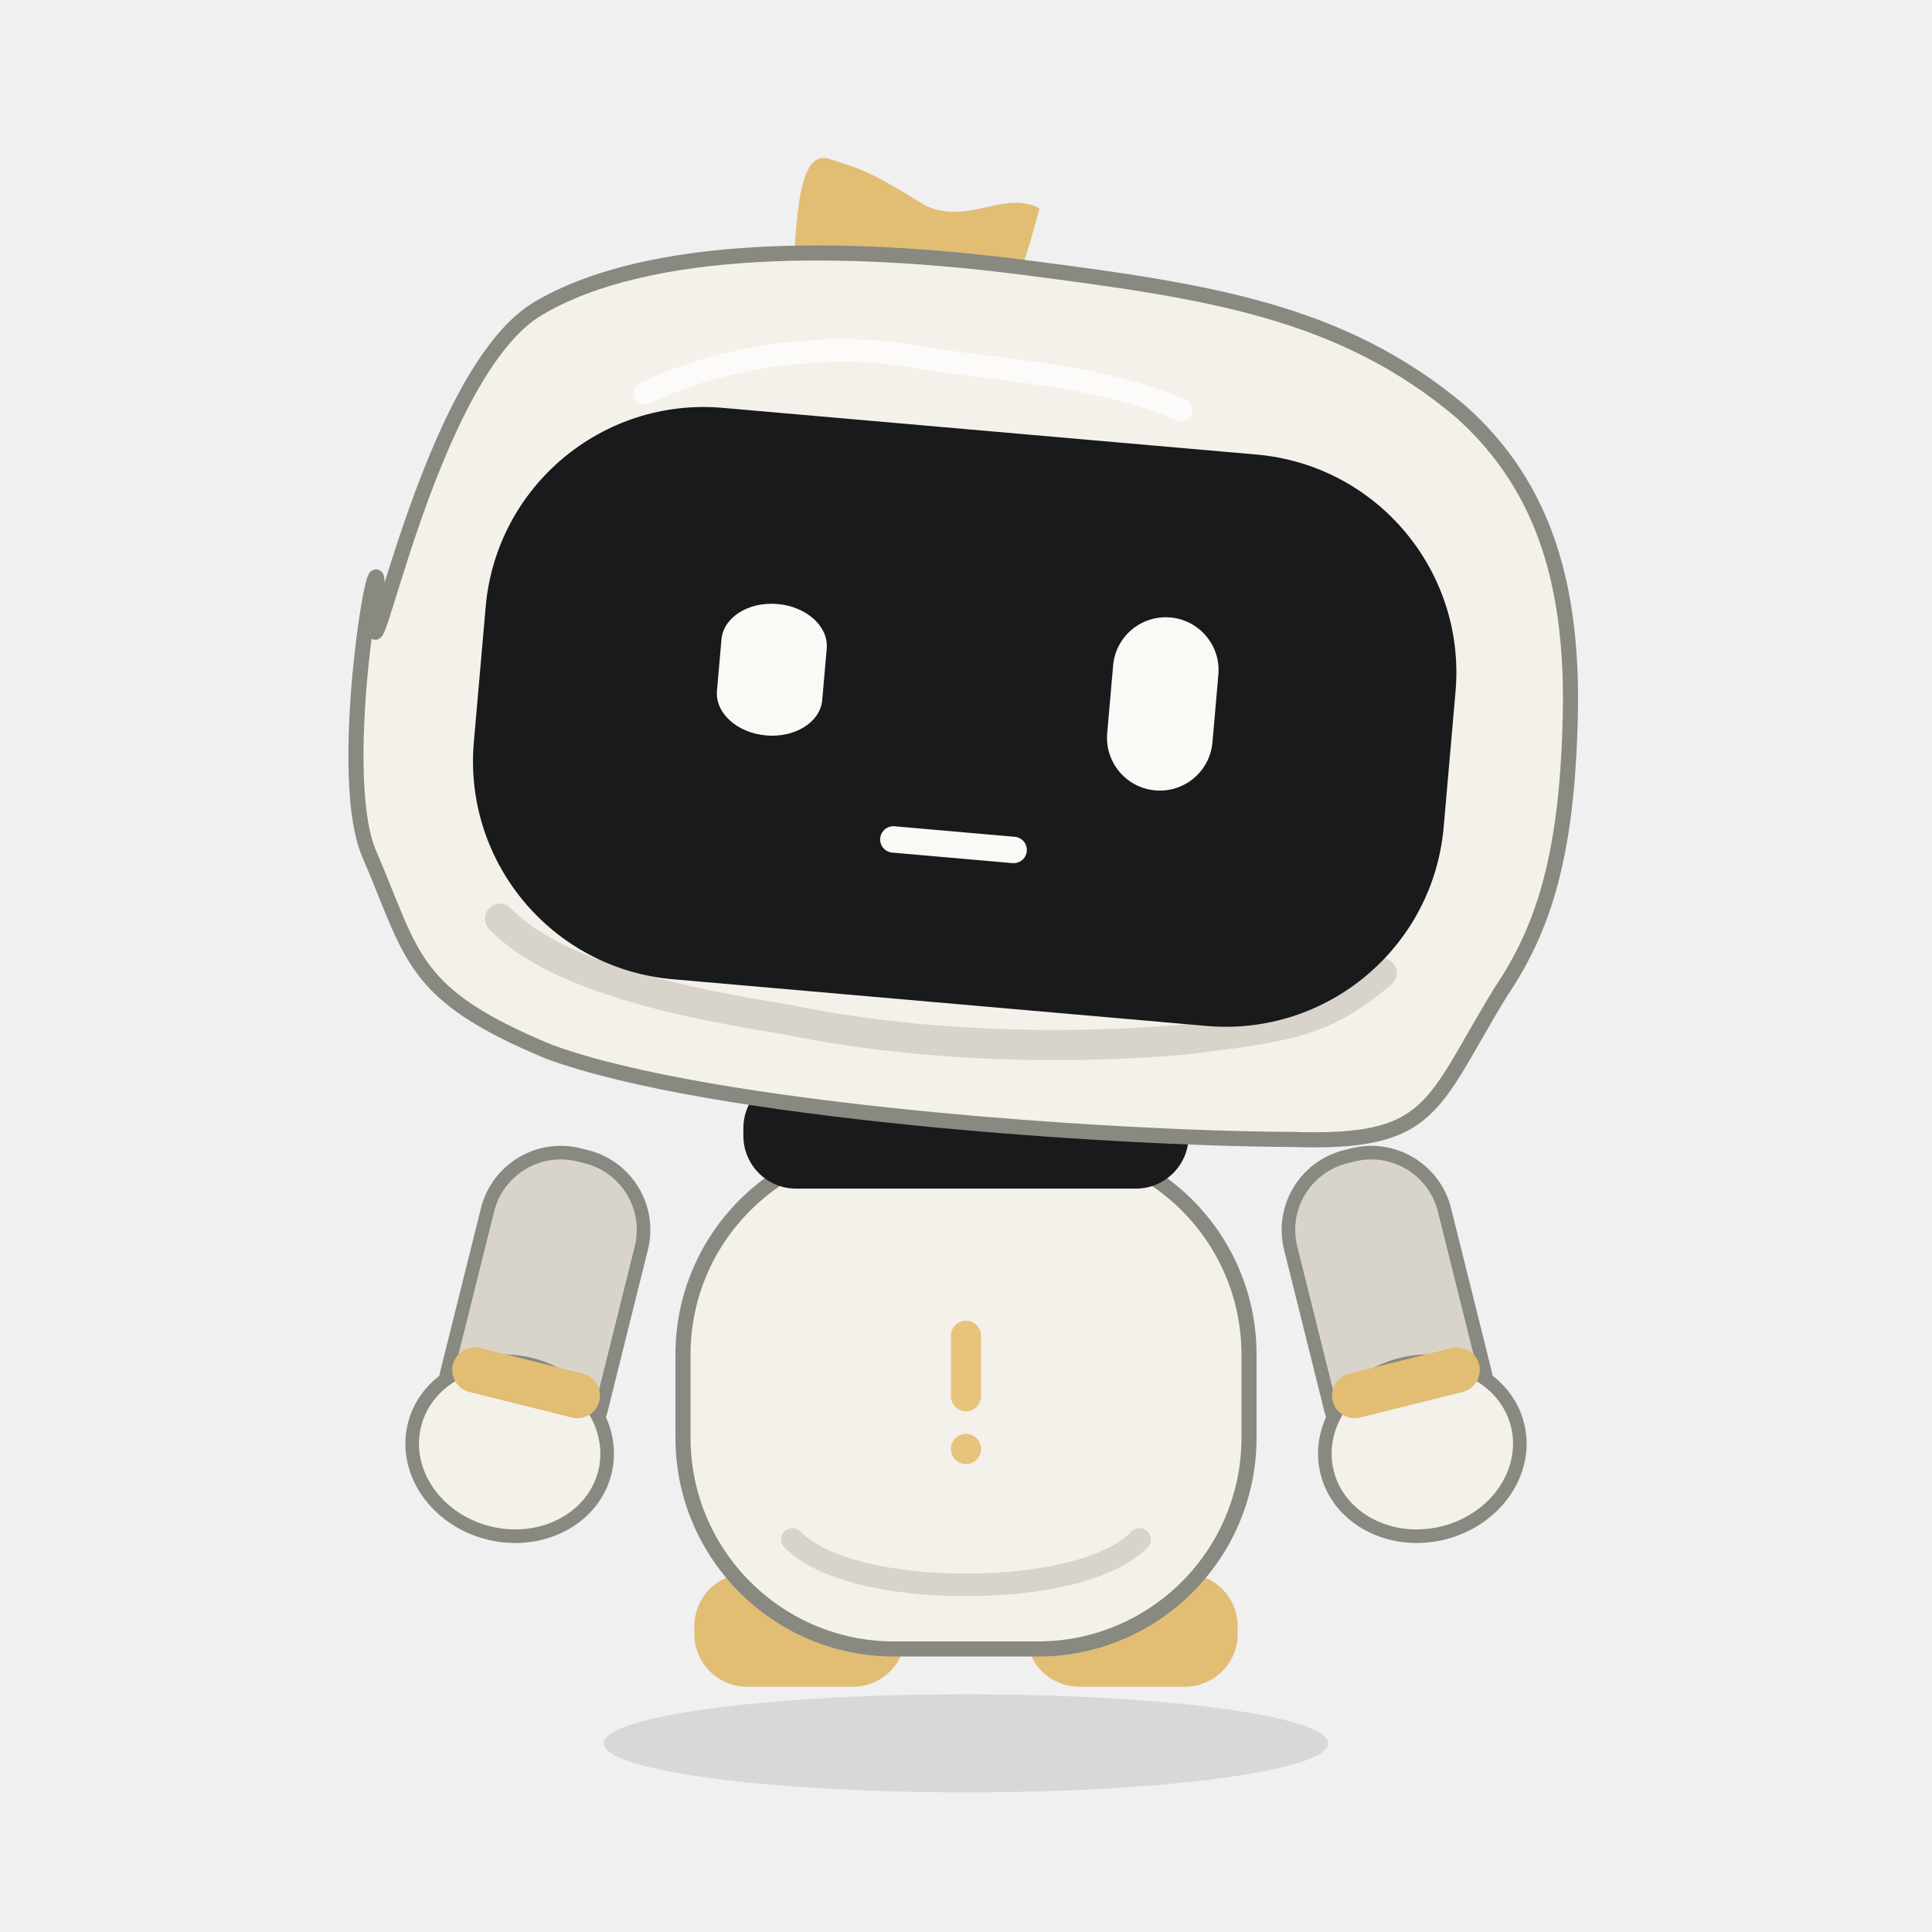
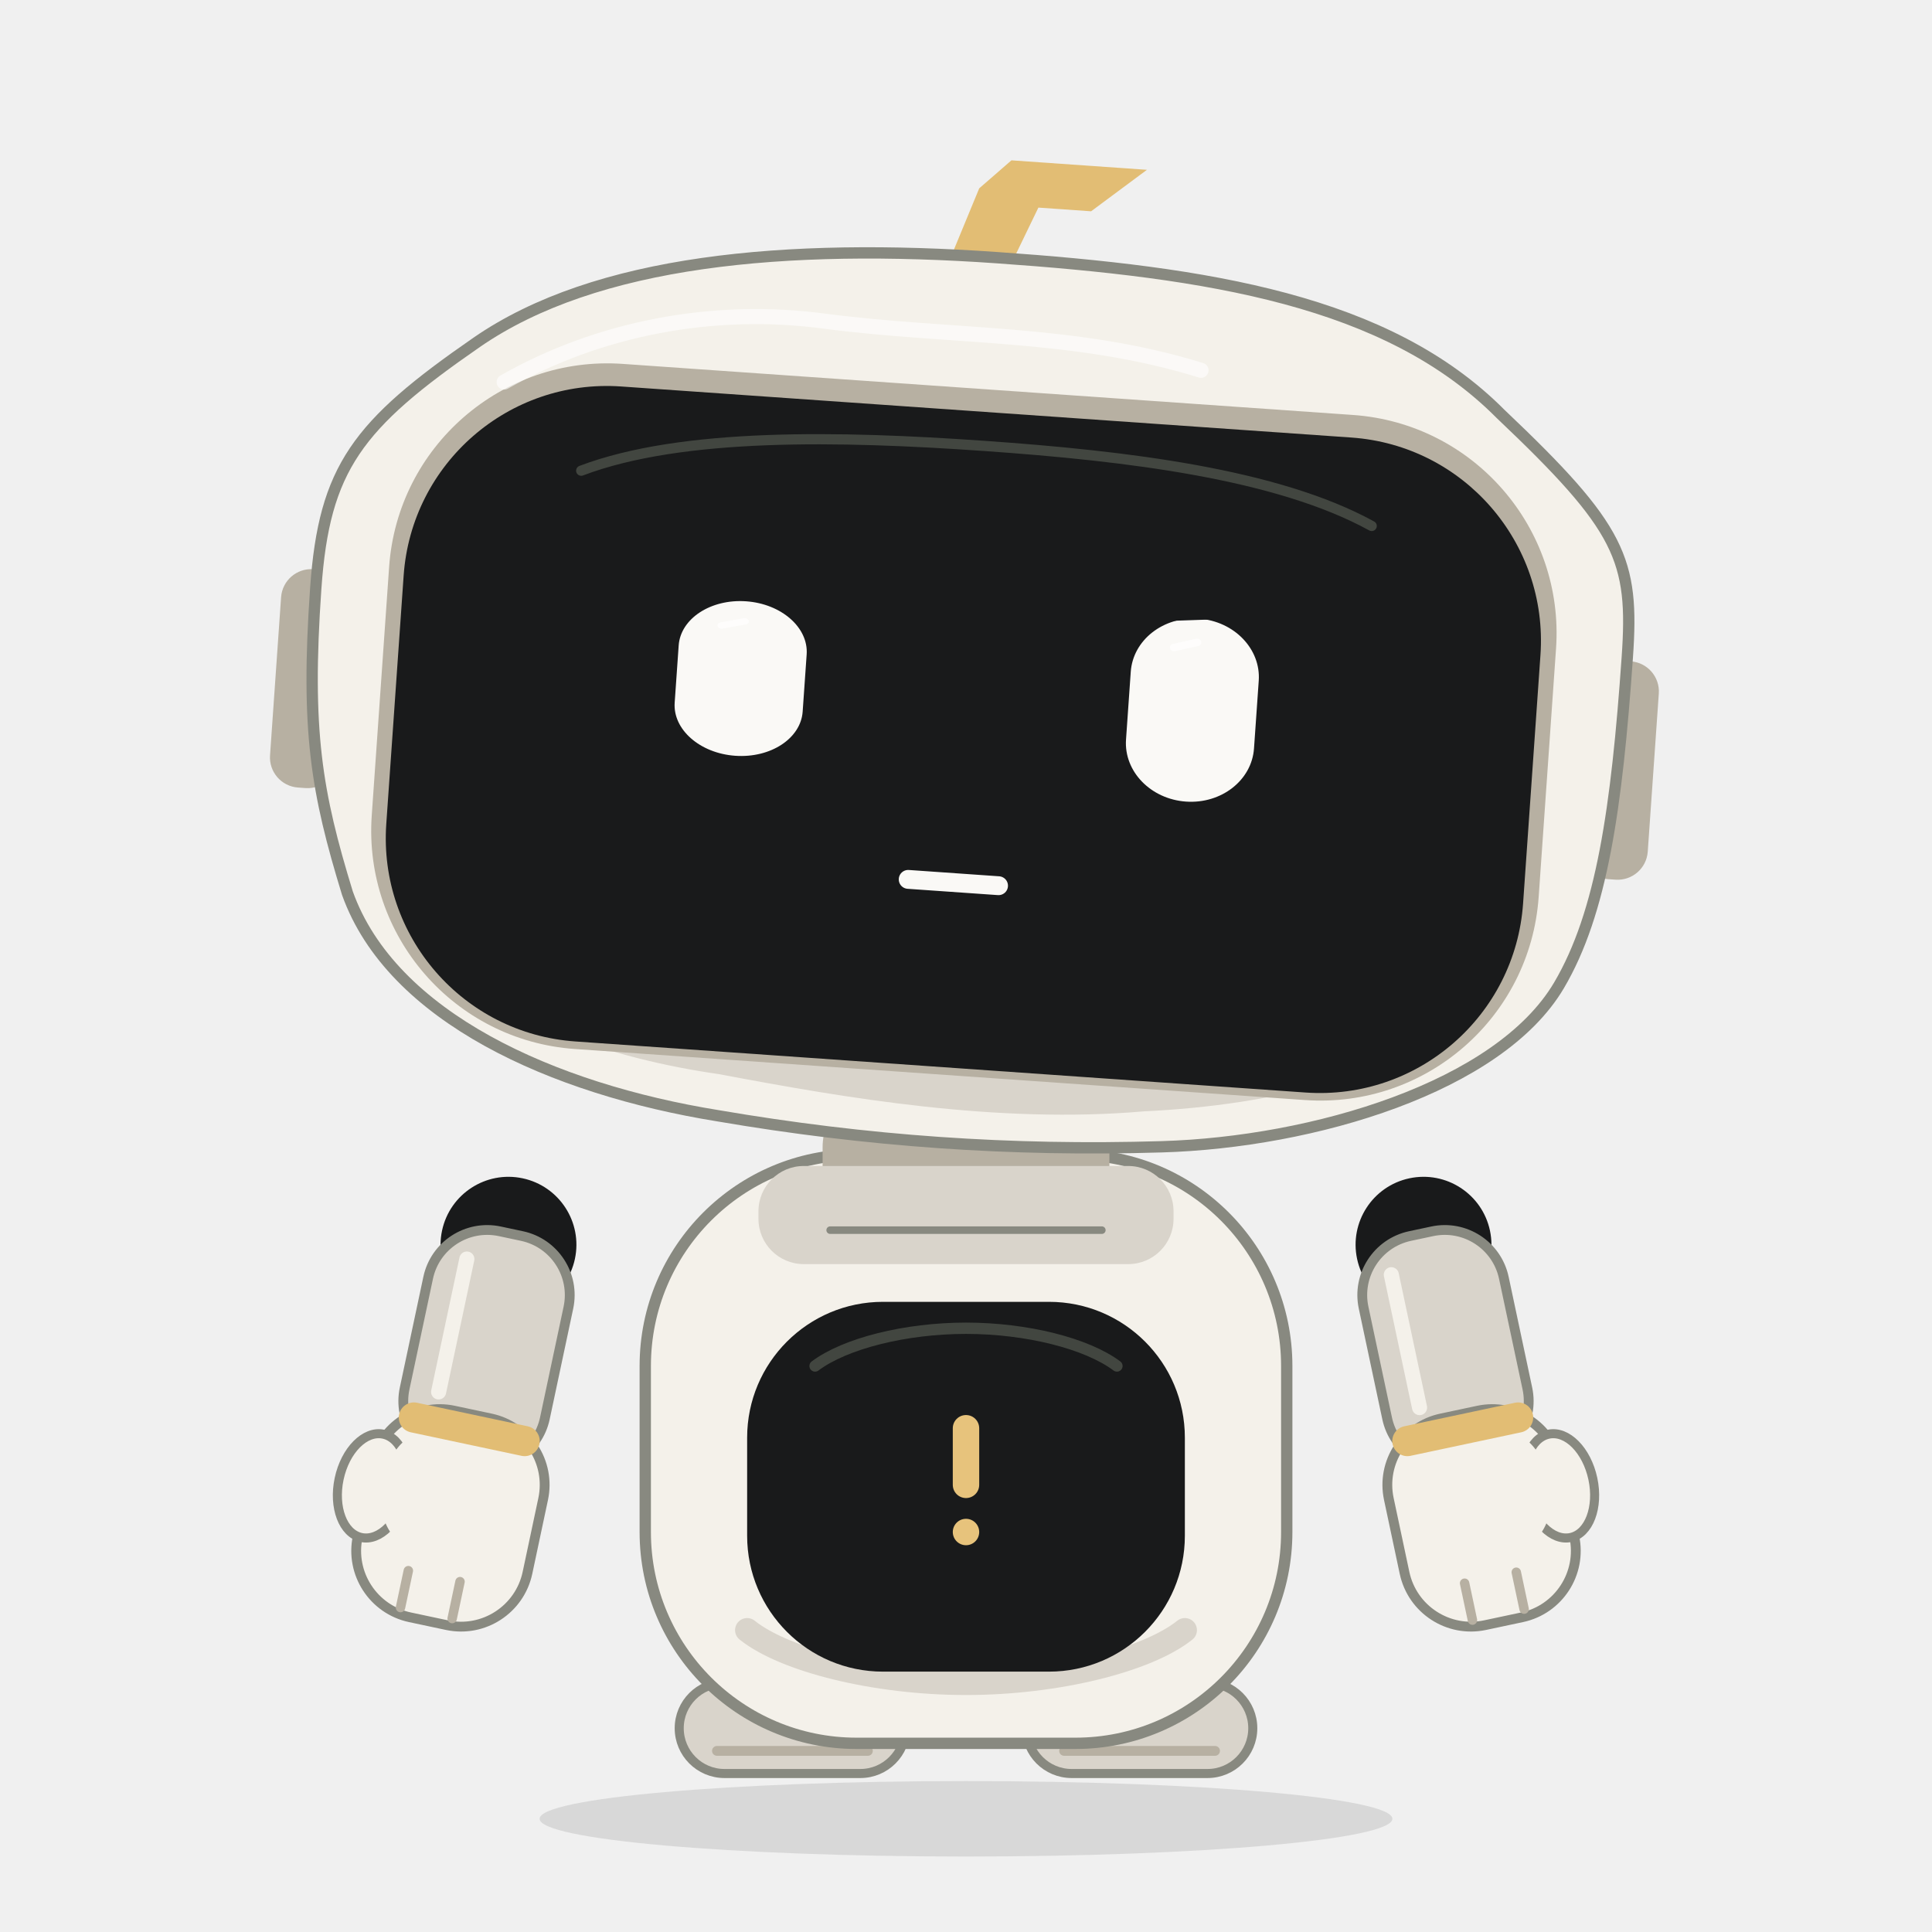
<svg xmlns="http://www.w3.org/2000/svg" viewBox="0 0 256 256" fill="none">
-   <g transform="translate(128 231) rotate(0) scale(1 1)">
-     <ellipse cx="0" cy="0" rx="48" ry="6.5" fill="#000000" stroke="none" stroke-width="0" stroke-linecap="round" stroke-linejoin="round" opacity="0.1" />
+   <g transform="translate(128 241) rotate(0) scale(1 1)">
+     <ellipse cx="0" cy="0" rx="56.5" ry="5" fill="#000000" stroke="none" stroke-width="0" stroke-linecap="round" stroke-linejoin="round" opacity="0.1" />
  </g>
-   <g transform="translate(128 132) rotate(0) scale(1 1)" />
-   <g transform="translate(128 132) rotate(0) scale(1 1)">
-     <g transform="translate(-22 84) rotate(0) scale(1 1)">
-       <path d="M -7 -7.5 C -7 -7.5 7 -7.5 7 -7.5 C 10.866 -7.5 14 -4.366 14 -0.5 C 14 -0.5 14 0.5 14 0.5 C 14 4.366 10.866 7.5 7 7.5 C 7 7.5 -7 7.5 -7 7.5 C -10.866 7.5 -14 4.366 -14 0.5 C -14 0.5 -14 -0.5 -14 -0.5 C -14 -4.366 -10.866 -7.5 -7 -7.5 Z" fill="#E2BD74" stroke="none" stroke-width="1" stroke-linecap="round" stroke-linejoin="round" opacity="1" />
+   <g transform="translate(128 139) rotate(0) scale(1 1)" />
+   <g transform="translate(128 139) rotate(0) scale(1 1)">
+     <g transform="translate(-23 90) rotate(0) scale(1 1)">
+       <path d="M -9 -6 C -9 -6 9 -6 9 -6 C 12.314 -6 15 -3.314 15 0 C 15 0 15 0 15 0 C 15 3.314 12.314 6 9 6 C 9 6 -9 6 -9 6 C -12.314 6 -15 3.314 -15 0 C -15 0 -15 0 -15 0 C -15 -3.314 -12.314 -6 -9 -6 Z" fill="#D9D4CB" stroke="#888980" stroke-width="1.2" stroke-linecap="round" stroke-linejoin="round" opacity="1" />
+       <path d="M -10 3 C -10 3 10 3 10 3" fill="none" stroke="#B7B0A2" stroke-width="1.3" stroke-linecap="round" stroke-linejoin="round" opacity="1" />
    </g>
  </g>
-   <g transform="translate(128 132) rotate(0) scale(1 1)">
-     <g transform="translate(22 84) rotate(0) scale(1 1)">
-       <path d="M -7 -7.5 C -7 -7.5 7 -7.5 7 -7.5 C 10.866 -7.5 14 -4.366 14 -0.5 C 14 -0.5 14 0.5 14 0.5 C 14 4.366 10.866 7.5 7 7.5 C 7 7.5 -7 7.5 -7 7.5 C -10.866 7.5 -14 4.366 -14 0.5 C -14 0.5 -14 -0.5 -14 -0.5 C -14 -4.366 -10.866 -7.5 -7 -7.5 Z" fill="#E2BD74" stroke="none" stroke-width="1" stroke-linecap="round" stroke-linejoin="round" opacity="1" />
+   <g transform="translate(128 139) rotate(0) scale(1 1)">
+     <g transform="translate(23 90) rotate(0) scale(1 1)">
+       <path d="M -9 -6 C -9 -6 9 -6 9 -6 C 12.314 -6 15 -3.314 15 0 C 15 0 15 0 15 0 C 15 3.314 12.314 6 9 6 C 9 6 -9 6 -9 6 C -12.314 6 -15 3.314 -15 0 C -15 0 -15 0 -15 0 C -15 -3.314 -12.314 -6 -9 -6 Z" fill="#D9D4CB" stroke="#888980" stroke-width="1.2" stroke-linecap="round" stroke-linejoin="round" opacity="1" />
+       <path d="M -10 3 C -10 3 10 3 10 3" fill="none" stroke="#B7B0A2" stroke-width="1.3" stroke-linecap="round" stroke-linejoin="round" opacity="1" />
    </g>
  </g>
-   <g transform="translate(128 132) rotate(0) scale(1 1)">
-     <g transform="translate(-52 26) rotate(14) scale(1 1)">
-       <path d="M -0.5 -5 C -0.5 -5 0.5 -5 0.5 -5 C 6.023 -5 10.5 -0.523 10.5 5 C 10.5 5 10.5 27 10.5 27 C 10.5 32.523 6.023 37 0.5 37 C 0.5 37 -0.5 37 -0.5 37 C -6.023 37 -10.5 32.523 -10.5 27 C -10.5 27 -10.5 5 -10.5 5 C -10.5 -0.523 -6.023 -5 -0.5 -5 Z" fill="#D9D4CB" stroke="#888980" stroke-width="1.8" stroke-linecap="round" stroke-linejoin="round" opacity="1" />
-       <ellipse cx="0" cy="35" rx="13" ry="11.5" fill="#F4F1EA" stroke="#888980" stroke-width="1.8" stroke-linecap="round" stroke-linejoin="round" opacity="1" />
-       <path d="M -7 23 C -7 23 7 23 7 23 C 8.657 23 10 24.343 10 26 C 10 26 10 26 10 26 C 10 27.657 8.657 29 7 29 C 7 29 -7 29 -7 29 C -8.657 29 -10 27.657 -10 26 C -10 26 -10 26 -10 26 C -10 24.343 -8.657 23 -7 23 Z" fill="#E2BD74" stroke="none" stroke-width="1" stroke-linecap="round" stroke-linejoin="round" opacity="1" />
+   <g transform="translate(128 139) rotate(0) scale(1 1)">
+     <g transform="translate(-60 23) rotate(12) scale(1 1)">
+       <ellipse cx="0" cy="3" rx="9" ry="9" fill="#191A1B" stroke="none" stroke-width="1" stroke-linecap="round" stroke-linejoin="round" opacity="1" />
+       <path d="M -1.5 1.5 C -1.5 1.5 1.5 1.5 1.5 1.5 C 5.918 1.5 9.5 5.082 9.5 9.5 C 9.5 9.5 9.5 24.5 9.5 24.5 C 9.5 28.918 5.918 32.5 1.5 32.5 C 1.5 32.5 -1.5 32.5 -1.5 32.5 C -5.918 32.5 -9.5 28.918 -9.5 24.5 C -9.5 24.5 -9.5 9.5 -9.5 9.5 C -9.5 5.082 -5.918 1.5 -1.5 1.5 Z" fill="#D9D4CB" stroke="#888980" stroke-width="1.3" stroke-linecap="round" stroke-linejoin="round" opacity="1" />
+       <path d="M -5 6 C -5 6 -5 24 -5 24" fill="none" stroke="#F4F1EA" stroke-width="2" stroke-linecap="round" stroke-linejoin="round" opacity="1" />
+       <path d="M -2.5 26 C -2.5 26 2.5 26 2.5 26 C 7.471 26 11.5 30.029 11.5 35 C 11.5 35 11.5 45 11.5 45 C 11.5 49.971 7.471 54 2.5 54 C 2.5 54 -2.5 54 -2.5 54 C -7.471 54 -11.5 49.971 -11.5 45 C -11.5 45 -11.5 35 -11.5 35 C -11.5 30.029 -7.471 26 -2.5 26 Z" fill="#F4F1EA" stroke="#888980" stroke-width="1.3" stroke-linecap="round" stroke-linejoin="round" opacity="1" />
+       <ellipse cx="-11" cy="38" rx="4.5" ry="7" fill="#F4F1EA" stroke="#888980" stroke-width="1.2" stroke-linecap="round" stroke-linejoin="round" opacity="1" />
+       <path d="M -2.5 28.5 C -2.5 28.5 2.5 28.5 2.5 28.5 C 6.366 28.5 9.5 31.634 9.5 35.5 C 9.5 35.5 9.5 38.5 9.5 38.5 C 9.5 42.366 6.366 45.5 2.5 45.5 C 2.5 45.5 -2.5 45.5 -2.5 45.5 C -6.366 45.5 -9.5 42.366 -9.5 38.5 C -9.5 38.5 -9.5 35.5 -9.5 35.5 C -9.5 31.634 -6.366 28.5 -2.5 28.5 Z" fill="#F4F1EA" stroke="none" stroke-width="1" stroke-linecap="round" stroke-linejoin="round" opacity="1" />
+       <path d="M -4 48 C -4 48 -4 53 -4 53" fill="none" stroke="#B7B0A2" stroke-width="1.25" stroke-linecap="round" stroke-linejoin="round" opacity="1" />
+       <path d="M 3 48 C 3 48 3 53 3 53" fill="none" stroke="#B7B0A2" stroke-width="1.25" stroke-linecap="round" stroke-linejoin="round" opacity="1" />
+       <path d="M -7.5 26 C -7.5 26 7.5 26 7.5 26 C 8.605 26 9.5 26.895 9.5 28 C 9.5 28 9.5 28 9.5 28 C 9.5 29.105 8.605 30 7.5 30 C 7.5 30 -7.5 30 -7.5 30 C -8.605 30 -9.5 29.105 -9.5 28 C -9.5 28 -9.5 28 -9.5 28 C -9.5 26.895 -8.605 26 -7.5 26 Z" fill="#E2BD74" stroke="none" stroke-width="1" stroke-linecap="round" stroke-linejoin="round" opacity="1" />
    </g>
  </g>
-   <g transform="translate(128 132) rotate(0) scale(1 1)">
-     <g transform="translate(52 26) rotate(-14) scale(1 1)">
-       <path d="M -0.5 -5 C -0.5 -5 0.5 -5 0.5 -5 C 6.023 -5 10.5 -0.523 10.5 5 C 10.5 5 10.5 27 10.5 27 C 10.5 32.523 6.023 37 0.5 37 C 0.5 37 -0.5 37 -0.5 37 C -6.023 37 -10.5 32.523 -10.5 27 C -10.5 27 -10.5 5 -10.5 5 C -10.5 -0.523 -6.023 -5 -0.5 -5 Z" fill="#D9D4CB" stroke="#888980" stroke-width="1.8" stroke-linecap="round" stroke-linejoin="round" opacity="1" />
-       <ellipse cx="0" cy="35" rx="13" ry="11.5" fill="#F4F1EA" stroke="#888980" stroke-width="1.8" stroke-linecap="round" stroke-linejoin="round" opacity="1" />
-       <path d="M -7 23 C -7 23 7 23 7 23 C 8.657 23 10 24.343 10 26 C 10 26 10 26 10 26 C 10 27.657 8.657 29 7 29 C 7 29 -7 29 -7 29 C -8.657 29 -10 27.657 -10 26 C -10 26 -10 26 -10 26 C -10 24.343 -8.657 23 -7 23 Z" fill="#E2BD74" stroke="none" stroke-width="1" stroke-linecap="round" stroke-linejoin="round" opacity="1" />
+   <g transform="translate(128 139) rotate(0) scale(1 1)">
+     <g transform="translate(60 23) rotate(-12) scale(1 1)">
+       <ellipse cx="0" cy="3" rx="9" ry="9" fill="#191A1B" stroke="none" stroke-width="1" stroke-linecap="round" stroke-linejoin="round" opacity="1" />
+       <path d="M -1.5 1.5 C -1.5 1.5 1.5 1.5 1.5 1.5 C 5.918 1.5 9.5 5.082 9.5 9.5 C 9.5 9.5 9.5 24.5 9.5 24.5 C 9.5 28.918 5.918 32.5 1.5 32.5 C 1.5 32.5 -1.5 32.5 -1.5 32.5 C -5.918 32.5 -9.5 28.918 -9.5 24.5 C -9.5 24.5 -9.5 9.5 -9.5 9.5 C -9.5 5.082 -5.918 1.5 -1.5 1.5 Z" fill="#D9D4CB" stroke="#888980" stroke-width="1.3" stroke-linecap="round" stroke-linejoin="round" opacity="1" />
+       <path d="M -5 6 C -5 6 -5 24 -5 24" fill="none" stroke="#F4F1EA" stroke-width="2" stroke-linecap="round" stroke-linejoin="round" opacity="1" />
+       <path d="M -2.5 26 C -2.5 26 2.5 26 2.5 26 C 7.471 26 11.5 30.029 11.5 35 C 11.5 35 11.5 45 11.5 45 C 11.5 49.971 7.471 54 2.5 54 C 2.5 54 -2.5 54 -2.5 54 C -7.471 54 -11.5 49.971 -11.5 45 C -11.5 45 -11.5 35 -11.5 35 C -11.5 30.029 -7.471 26 -2.5 26 Z" fill="#F4F1EA" stroke="#888980" stroke-width="1.3" stroke-linecap="round" stroke-linejoin="round" opacity="1" />
+       <ellipse cx="11" cy="38" rx="4.5" ry="7" fill="#F4F1EA" stroke="#888980" stroke-width="1.2" stroke-linecap="round" stroke-linejoin="round" opacity="1" />
+       <path d="M -2.5 28.5 C -2.5 28.5 2.5 28.5 2.5 28.5 C 6.366 28.5 9.5 31.634 9.5 35.5 C 9.5 35.5 9.5 38.5 9.5 38.5 C 9.5 42.366 6.366 45.5 2.5 45.5 C 2.5 45.5 -2.5 45.5 -2.5 45.5 C -6.366 45.5 -9.5 42.366 -9.5 38.5 C -9.5 38.5 -9.5 35.5 -9.5 35.5 C -9.5 31.634 -6.366 28.5 -2.5 28.5 Z" fill="#F4F1EA" stroke="none" stroke-width="1" stroke-linecap="round" stroke-linejoin="round" opacity="1" />
+       <path d="M -4 48 C -4 48 -4 53 -4 53" fill="none" stroke="#B7B0A2" stroke-width="1.25" stroke-linecap="round" stroke-linejoin="round" opacity="1" />
+       <path d="M 3 48 C 3 48 3 53 3 53" fill="none" stroke="#B7B0A2" stroke-width="1.25" stroke-linecap="round" stroke-linejoin="round" opacity="1" />
+       <path d="M -7.5 26 C -7.5 26 7.5 26 7.5 26 C 8.605 26 9.5 26.895 9.5 28 C 9.5 28 9.5 28 9.5 28 C 9.5 29.105 8.605 30 7.5 30 C 7.5 30 -7.5 30 -7.5 30 C -8.605 30 -9.5 29.105 -9.5 28 C -9.5 28 -9.5 28 -9.5 28 C -9.5 26.895 -8.605 26 -7.5 26 Z" fill="#E2BD74" stroke="none" stroke-width="1" stroke-linecap="round" stroke-linejoin="round" opacity="1" />
    </g>
  </g>
-   <g transform="translate(128 132) rotate(0) scale(1 1)">
+   <g transform="translate(128 139) rotate(0) scale(1 1)">
    <g transform="translate(0 53) rotate(0) scale(1 1)">
-       <path d="M -9.5 -33.5 C -9.5 -33.5 9.5 -33.5 9.5 -33.5 C 24.964 -33.5 37.5 -20.964 37.5 -5.5 C 37.5 -5.5 37.5 5.5 37.5 5.5 C 37.5 20.964 24.964 33.5 9.5 33.5 C 9.5 33.5 -9.5 33.5 -9.5 33.5 C -24.964 33.5 -37.5 20.964 -37.5 5.5 C -37.5 5.5 -37.5 -5.5 -37.5 -5.5 C -37.5 -20.964 -24.964 -33.5 -9.5 -33.5 Z" fill="#F4F1EA" stroke="#888980" stroke-width="2" stroke-linecap="round" stroke-linejoin="round" opacity="1" />
-       <path d="M -23 19 C -19 23 -10 25 0 25 C 10 25 19 23 23 19" fill="none" stroke="#D9D4CB" stroke-width="3" stroke-linecap="round" stroke-linejoin="round" opacity="1" />
+       <path d="M -14.5 -39 C -14.5 -39 14.5 -39 14.5 -39 C 29.964 -39 42.5 -26.464 42.5 -11 C 42.5 -11 42.5 11 42.5 11 C 42.5 26.464 29.964 39 14.5 39 C 14.5 39 -14.5 39 -14.5 39 C -29.964 39 -42.5 26.464 -42.5 11 C -42.5 11 -42.5 -11 -42.5 -11 C -42.5 -26.464 -29.964 -39 -14.5 -39 Z" fill="#F4F1EA" stroke="#888980" stroke-width="1.5" stroke-linecap="round" stroke-linejoin="round" opacity="1" />
+       <path d="M -29 24 C -24 28 -12 31 0 31 C 12 31 24 28 29 24" fill="none" stroke="#D9D4CB" stroke-width="3.2" stroke-linecap="round" stroke-linejoin="round" opacity="1" />
+       <path d="M -11 -19.5 C -11 -19.5 11 -19.5 11 -19.5 C 20.941 -19.5 29 -11.441 29 -1.5 C 29 -1.5 29 11.5 29 11.5 C 29 21.441 20.941 29.5 11 29.5 C 11 29.5 -11 29.5 -11 29.5 C -20.941 29.5 -29 21.441 -29 11.5 C -29 11.5 -29 -1.5 -29 -1.5 C -29 -11.441 -20.941 -19.5 -11 -19.5 Z" fill="#191A1B" stroke="none" stroke-width="1" stroke-linecap="round" stroke-linejoin="round" opacity="1" />
+       <path d="M -20 -11 C -16 -14 -8 -16 0 -16 C 8 -16 16 -14 20 -11" fill="none" stroke="#424640" stroke-width="1.5" stroke-linecap="round" stroke-linejoin="round" opacity="1" />
    </g>
  </g>
-   <g transform="translate(128 132) rotate(0) scale(1 1)">
-     <g transform="translate(0 18) rotate(0) scale(1 1)">
-       <path d="M -22.5 -7.5 C -22.5 -7.5 22.5 -7.5 22.5 -7.5 C 26.366 -7.5 29.5 -4.366 29.5 -0.5 C 29.5 -0.5 29.5 0.5 29.5 0.5 C 29.5 4.366 26.366 7.5 22.5 7.5 C 22.5 7.5 -22.5 7.5 -22.5 7.5 C -26.366 7.5 -29.5 4.366 -29.5 0.5 C -29.5 0.5 -29.5 -0.5 -29.5 -0.5 C -29.5 -4.366 -26.366 -7.5 -22.5 -7.5 Z" fill="#191A1B" stroke="none" stroke-width="1" stroke-linecap="round" stroke-linejoin="round" opacity="1" />
+   <g transform="translate(128 139) rotate(0) scale(1 1)">
+     <g transform="translate(0 17) rotate(0) scale(1 1)">
+       <path d="M -11 -12 C -11 -12 11 -12 11 -12 C 15.418 -12 19 -8.418 19 -4 C 19 -4 19 2 19 2 C 19 6.418 15.418 10 11 10 C 11 10 -11 10 -11 10 C -15.418 10 -19 6.418 -19 2 C -19 2 -19 -4 -19 -4 C -19 -8.418 -15.418 -12 -11 -12 Z" fill="#B7B0A2" stroke="none" stroke-width="1" stroke-linecap="round" stroke-linejoin="round" opacity="1" />
+       <path d="M -21.5 -1.5 C -21.5 -1.5 21.5 -1.5 21.5 -1.5 C 24.814 -1.5 27.5 1.186 27.5 4.5 C 27.5 4.5 27.5 5.5 27.5 5.5 C 27.5 8.814 24.814 11.5 21.5 11.5 C 21.5 11.5 -21.5 11.5 -21.5 11.5 C -24.814 11.5 -27.5 8.814 -27.5 5.5 C -27.5 5.5 -27.5 4.5 -27.5 4.5 C -27.5 1.186 -24.814 -1.5 -21.5 -1.5 Z" fill="#D9D4CB" stroke="none" stroke-width="1" stroke-linecap="round" stroke-linejoin="round" opacity="1" />
+       <path d="M -18 7 C -18 7 18 7 18 7" fill="none" stroke="#888980" stroke-width="1" stroke-linecap="round" stroke-linejoin="round" opacity="1" />
    </g>
  </g>
-   <g transform="translate(128 132) rotate(0) scale(1 1)">
-     <g transform="translate(0 -39) rotate(5) scale(1 1)">
-       <path d="M -28 -48 C -27 -55 -30 -72 -24 -70 C -19 -69 -17 -68 -11 -65 C -5 -63 -1 -68 4 -66 C 3 -60 2 -56 0 -50 C -7 -50 -29 -43 -28 -48 Z" fill="#E2BD74" stroke="none" stroke-width="1" stroke-linecap="round" stroke-linejoin="round" opacity="1" />
-       <path d="M -79 -5 C -79 9 -75 -37 -61 -47 C -47 -57 -21 -59 3 -58 C 27 -57 45 -56 62 -44 C 74 -35 79 -22 80 -4 C 81 13 79 23 74 32 C 66 48 67 53 48 54 C 24 56 -29 57 -51 51 C -70 45 -70 40 -77 27 C -83 16 -79 -23 -79 -5 Z" fill="#F4F1EA" stroke="#888980" stroke-width="2" stroke-linecap="round" stroke-linejoin="round" opacity="1" />
-       <path d="M -59 34 C -51 41 -34 43 -20 44 C -3 46 16 45 33 42 C 47 39 51 38 58 31" fill="none" stroke="#D9D4CB" stroke-width="4" stroke-linecap="round" stroke-linejoin="round" opacity="1" />
-       <path d="M -35.5 -36 C -35.5 -36 35.5 -36 35.5 -36 C 51.516 -36 64.5 -23.016 64.5 -7 C 64.5 -7 64.5 11 64.5 11 C 64.5 27.016 51.516 40 35.5 40 C 35.5 40 -35.5 40 -35.5 40 C -51.516 40 -64.5 27.016 -64.5 11 C -64.5 11 -64.5 -7 -64.5 -7 C -64.5 -23.016 -51.516 -36 -35.5 -36 Z" fill="#191A1B" stroke="none" stroke-width="1" stroke-linecap="round" stroke-linejoin="round" opacity="1" />
-       <path d="M -46 -37 C -36 -43 -22 -46 -11 -45 C 0 -44 13 -45 25 -41" fill="none" stroke="#FFFFFF" stroke-width="3" stroke-linecap="round" stroke-linejoin="round" opacity="0.7" />
+   <g transform="translate(128 139) rotate(0) scale(1 1)">
+     <g transform="translate(0 -46) rotate(4) scale(1 1)">
+       <path d="M -7 -56 C -7 -56 -3 -68 -3 -68 C -3 -68 1 -72 1 -72 C 1 -72 19 -72 19 -72 C 19 -72 12 -66 12 -66 C 12 -66 5 -66 5 -66 C 5 -66 1 -56 1 -56 C 1 -56 -7 -56 -7 -56 Z" fill="#E2BD74" stroke="none" stroke-width="1" stroke-linecap="round" stroke-linejoin="round" opacity="1" />
+       <path d="M -87.5 -11.5 C -87.5 -11.5 -86.5 -11.5 -86.5 -11.5 C -84.291 -11.5 -82.5 -9.709 -82.5 -7.5 C -82.5 -7.5 -82.5 13.5 -82.5 13.5 C -82.5 15.709 -84.291 17.5 -86.5 17.5 C -86.5 17.5 -87.5 17.5 -87.5 17.5 C -89.709 17.5 -91.5 15.709 -91.5 13.5 C -91.5 13.5 -91.5 -7.5 -91.5 -7.5 C -91.5 -9.709 -89.709 -11.5 -87.5 -11.5 Z" fill="#B7B0A2" stroke="none" stroke-width="1" stroke-linecap="round" stroke-linejoin="round" opacity="1" />
+       <path d="M 86.5 -11.5 C 86.5 -11.5 87.5 -11.5 87.5 -11.5 C 89.709 -11.5 91.5 -9.709 91.5 -7.5 C 91.5 -7.5 91.5 13.5 91.5 13.5 C 91.5 15.709 89.709 17.5 87.5 17.5 C 87.5 17.5 86.5 17.5 86.5 17.5 C 84.291 17.5 82.5 15.709 82.5 13.5 C 82.5 13.5 82.5 -7.5 82.5 -7.5 C 82.5 -9.709 84.291 -11.5 86.5 -11.5 Z" fill="#B7B0A2" stroke="none" stroke-width="1" stroke-linecap="round" stroke-linejoin="round" opacity="1" />
+       <path d="M 0 -59 C 28 -59 52 -57 68 -43 C 85 -29 87 -25 87 -12 C 87 8 86 22 81 32 C 74 46 50 55 30 57 C 10 59 -9 59 -29 57 C -51 55 -73 47 -80 31 C -85 18 -87 10 -87 -9 C -87 -25 -83 -31 -68 -43 C -53 -55 -28 -59 0 -59 Z" fill="#F4F1EA" stroke="#888980" stroke-width="1.5" stroke-linecap="round" stroke-linejoin="round" opacity="1" />
+       <path d="M -68 35 C -59 44 -43 48 -29 49 C -12 51 8 53 27 50 C 44 48 59 43 69 34" fill="none" stroke="#D9D4CB" stroke-width="5" stroke-linecap="round" stroke-linejoin="round" opacity="1" />
+       <path d="M -48.5 -41.5 C -48.5 -41.5 48.5 -41.5 48.5 -41.5 C 64.516 -41.5 77.5 -28.516 77.5 -12.5 C 77.5 -12.5 77.5 20.5 77.5 20.5 C 77.5 36.516 64.516 49.5 48.5 49.5 C 48.5 49.5 -48.5 49.5 -48.5 49.5 C -64.516 49.5 -77.5 36.516 -77.5 20.5 C -77.5 20.5 -77.5 -12.5 -77.5 -12.5 C -77.5 -28.516 -64.516 -41.5 -48.5 -41.5 Z" fill="#B7B0A2" stroke="none" stroke-width="1" stroke-linecap="round" stroke-linejoin="round" opacity="1" />
+       <path d="M -48.5 -38.5 C -48.5 -38.5 48.5 -38.5 48.5 -38.5 C 63.412 -38.5 75.5 -26.412 75.5 -11.5 C 75.5 -11.5 75.5 21.5 75.5 21.5 C 75.5 36.412 63.412 48.5 48.5 48.5 C 48.5 48.5 -48.5 48.5 -48.5 48.5 C -63.412 48.5 -75.5 36.412 -75.5 21.5 C -75.5 21.5 -75.5 -11.5 -75.5 -11.5 C -75.5 -26.412 -63.412 -38.5 -48.5 -38.5 Z" fill="#191A1B" stroke="none" stroke-width="1" stroke-linecap="round" stroke-linejoin="round" opacity="1" />
+       <path d="M -53 -27 C -40 -33 -19 -34 0 -34 C 19 -34 39 -33 52 -27" fill="none" stroke="#424640" stroke-width="1.35" stroke-linecap="round" stroke-linejoin="round" opacity="1" />
+       <path d="M -64 -38 C -52 -46 -37 -50 -22 -49 C -5 -48 11 -50 28 -46" fill="none" stroke="#FFFFFF" stroke-width="2" stroke-linecap="round" stroke-linejoin="round" opacity="0.6" />
    </g>
  </g>
-   <g transform="translate(128 132) rotate(0) scale(1 1)">
-     <g transform="translate(0 -39) rotate(5) scale(1 1)">
-       <g transform="translate(-26 -2) rotate(0) scale(1 0.76)">
-         <path d="M 0 -11.5 C 0 -11.5 0 -11.5 0 -11.5 C 3.866 -11.5 7 -8.366 7 -4.5 C 7 -4.5 7 4.5 7 4.5 C 7 8.366 3.866 11.5 0 11.5 C 0 11.5 0 11.5 0 11.5 C -3.866 11.5 -7 8.366 -7 4.5 C -7 4.5 -7 -4.5 -7 -4.5 C -7 -8.366 -3.866 -11.5 0 -11.5 Z" fill="#FAF9F6" stroke="none" stroke-width="1" stroke-linecap="round" stroke-linejoin="round" opacity="1" />
+   <g transform="translate(128 139) rotate(0) scale(1 1)">
+     <g transform="translate(0 -46) rotate(4) scale(1 1)">
+       <g transform="translate(-30 -1) rotate(0) scale(1 0.76)">
+         <path d="M 0 -13.5 C 0 -13.5 0 -13.5 0 -13.5 C 4.694 -13.5 8.5 -9.694 8.5 -5 C 8.5 -5 8.5 5 8.5 5 C 8.5 9.694 4.694 13.5 0 13.5 C 0 13.5 0 13.5 0 13.5 C -4.694 13.5 -8.5 9.694 -8.5 5 C -8.5 5 -8.5 -5 -8.5 -5 C -8.5 -9.694 -4.694 -13.5 0 -13.5 Z" fill="#FAF9F6" stroke="none" stroke-width="1" stroke-linecap="round" stroke-linejoin="round" opacity="1" />
+         <path d="M -3 -9 C -3 -9 0 -10 0 -10" fill="none" stroke="#FFFFFF" stroke-width="1.1" stroke-linecap="round" stroke-linejoin="round" opacity="0.72" />
      </g>
    </g>
  </g>
-   <g transform="translate(128 132) rotate(0) scale(1 1)">
-     <g transform="translate(0 -39) rotate(5) scale(1 1)">
-       <g transform="translate(26 -2) rotate(0) scale(1 1)">
-         <path d="M 0 -11.5 C 0 -11.5 0 -11.5 0 -11.5 C 3.866 -11.5 7 -8.366 7 -4.5 C 7 -4.5 7 4.5 7 4.5 C 7 8.366 3.866 11.5 0 11.5 C 0 11.5 0 11.5 0 11.5 C -3.866 11.5 -7 8.366 -7 4.5 C -7 4.5 -7 -4.5 -7 -4.5 C -7 -8.366 -3.866 -11.5 0 -11.5 Z" fill="#FAF9F6" stroke="none" stroke-width="1" stroke-linecap="round" stroke-linejoin="round" opacity="1" />
+   <g transform="translate(128 139) rotate(0) scale(1 1)">
+     <g transform="translate(0 -46) rotate(4) scale(1 1)">
+       <g transform="translate(30 -1) rotate(0) scale(1 0.9)">
+         <path d="M 0 -13.5 C 0 -13.5 0 -13.5 0 -13.5 C 4.694 -13.5 8.5 -9.694 8.5 -5 C 8.5 -5 8.5 5 8.5 5 C 8.5 9.694 4.694 13.5 0 13.5 C 0 13.5 0 13.5 0 13.5 C -4.694 13.5 -8.5 9.694 -8.5 5 C -8.5 5 -8.5 -5 -8.5 -5 C -8.5 -9.694 -4.694 -13.5 0 -13.5 Z" fill="#FAF9F6" stroke="none" stroke-width="1" stroke-linecap="round" stroke-linejoin="round" opacity="1" />
+         <path d="M -3 -9 C -3 -9 0 -10 0 -10" fill="none" stroke="#FFFFFF" stroke-width="1.1" stroke-linecap="round" stroke-linejoin="round" opacity="0.72" />
      </g>
    </g>
  </g>
-   <g transform="translate(128 132) rotate(0) scale(1 1)">
-     <g transform="translate(0 -39) rotate(5) scale(1 1)">
-       <g transform="translate(0 0) rotate(0) scale(1 1)">
-         <path d="M -8 19 C -8 19 8 19 8 19" fill="none" stroke="#FAF9F6" stroke-width="3.5" stroke-linecap="round" stroke-linejoin="round" opacity="1" />
+   <g transform="translate(128 139) rotate(0) scale(1 1)">
+     <g transform="translate(0 -46) rotate(4) scale(1 1)">
+       <g transform="translate(-30 -16) rotate(12) scale(1 1)">
+         <path d="M -8 -3 C -8 -3 8 -3 8 -3 C 9.657 -3 11 -1.657 11 0 C 11 0 11 0 11 0 C 11 1.657 9.657 3 8 3 C 8 3 -8 3 -8 3 C -9.657 3 -11 1.657 -11 0 C -11 0 -11 0 -11 0 C -11 -1.657 -9.657 -3 -8 -3 Z" fill="#191A1B" stroke="none" stroke-width="1" stroke-linecap="round" stroke-linejoin="round" opacity="1" />
      </g>
    </g>
  </g>
-   <g transform="translate(128 132) rotate(0) scale(1 1)">
-     <g transform="translate(0 52) rotate(0) scale(1 1)">
-       <path d="M 0 -9 C 0 -9 0 -9 0 -9 C 1.105 -9 2 -8.105 2 -7 C 2 -7 2 1 2 1 C 2 2.105 1.105 3 0 3 C 0 3 0 3 0 3 C -1.105 3 -2 2.105 -2 1 C -2 1 -2 -7 -2 -7 C -2 -8.105 -1.105 -9 0 -9 Z" fill="#E7C37C" stroke="none" stroke-width="1" stroke-linecap="round" stroke-linejoin="round" opacity="1" />
-       <ellipse cx="0" cy="8" rx="2" ry="2" fill="#E7C37C" stroke="none" stroke-width="1" stroke-linecap="round" stroke-linejoin="round" opacity="1" />
+   <g transform="translate(128 139) rotate(0) scale(1 1)">
+     <g transform="translate(0 -46) rotate(4) scale(1 1)">
+       <g transform="translate(30 -16) rotate(-6) scale(1 1)">
+         <path d="M -8 -3 C -8 -3 8 -3 8 -3 C 9.657 -3 11 -1.657 11 0 C 11 0 11 0 11 0 C 11 1.657 9.657 3 8 3 C 8 3 -8 3 -8 3 C -9.657 3 -11 1.657 -11 0 C -11 0 -11 0 -11 0 C -11 -1.657 -9.657 -3 -8 -3 Z" fill="#191A1B" stroke="none" stroke-width="1" stroke-linecap="round" stroke-linejoin="round" opacity="1" />
+       </g>
+     </g>
+   </g>
+   <g transform="translate(128 139) rotate(0) scale(1 1)">
+     <g transform="translate(0 -46) rotate(4) scale(1 1)">
+       <g transform="translate(0 24) rotate(0) scale(1 1)">
+         <path d="M -6 0 C -6 0 6 0 6 0" fill="none" stroke="#FAF9F6" stroke-width="2.5" stroke-linecap="round" stroke-linejoin="round" opacity="1" />
+       </g>
+     </g>
+   </g>
+   <g transform="translate(128 139) rotate(0) scale(1 1)">
+     <g transform="translate(0 57) rotate(0) scale(1 1)">
+       <path d="M 0 -8.5 C 0 -8.5 0 -8.5 0 -8.5 C 0.966 -8.5 1.75 -7.716 1.75 -6.75 C 1.75 -6.75 1.75 0.75 1.75 0.75 C 1.75 1.716 0.966 2.5 0 2.5 C 0 2.5 0 2.5 0 2.5 C -0.966 2.5 -1.75 1.716 -1.75 0.75 C -1.75 0.75 -1.75 -6.75 -1.75 -6.75 C -1.75 -7.716 -0.966 -8.5 0 -8.5 Z" fill="#E7C37C" stroke="none" stroke-width="1" stroke-linecap="round" stroke-linejoin="round" opacity="1" />
+       <ellipse cx="0" cy="7" rx="1.75" ry="1.75" fill="#E7C37C" stroke="none" stroke-width="1" stroke-linecap="round" stroke-linejoin="round" opacity="1" />
    </g>
  </g>
</svg>
